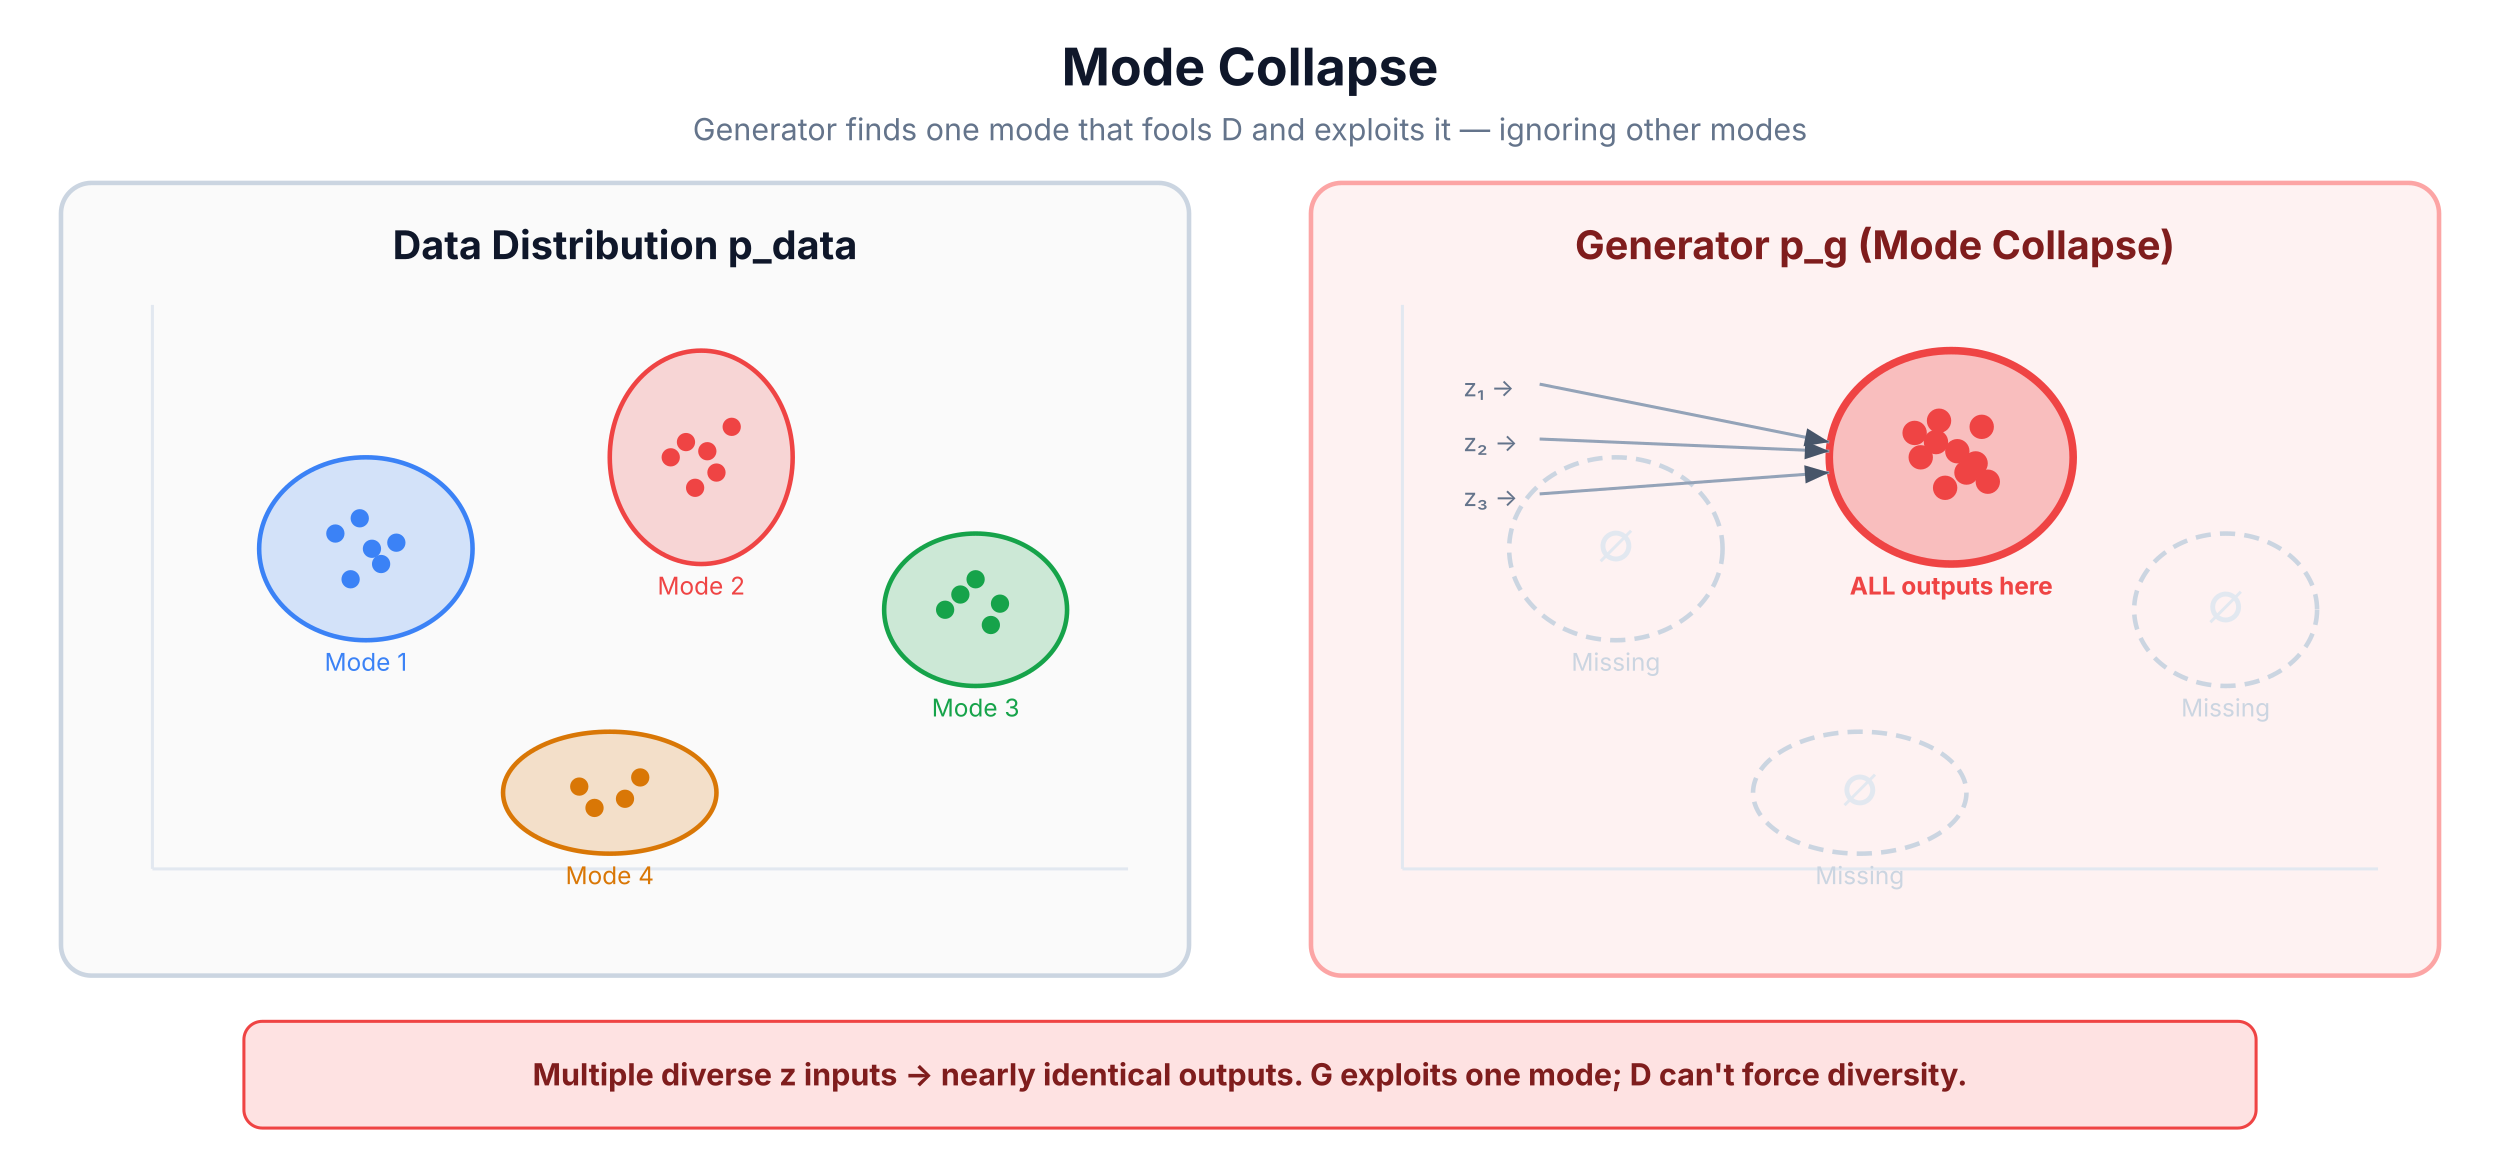
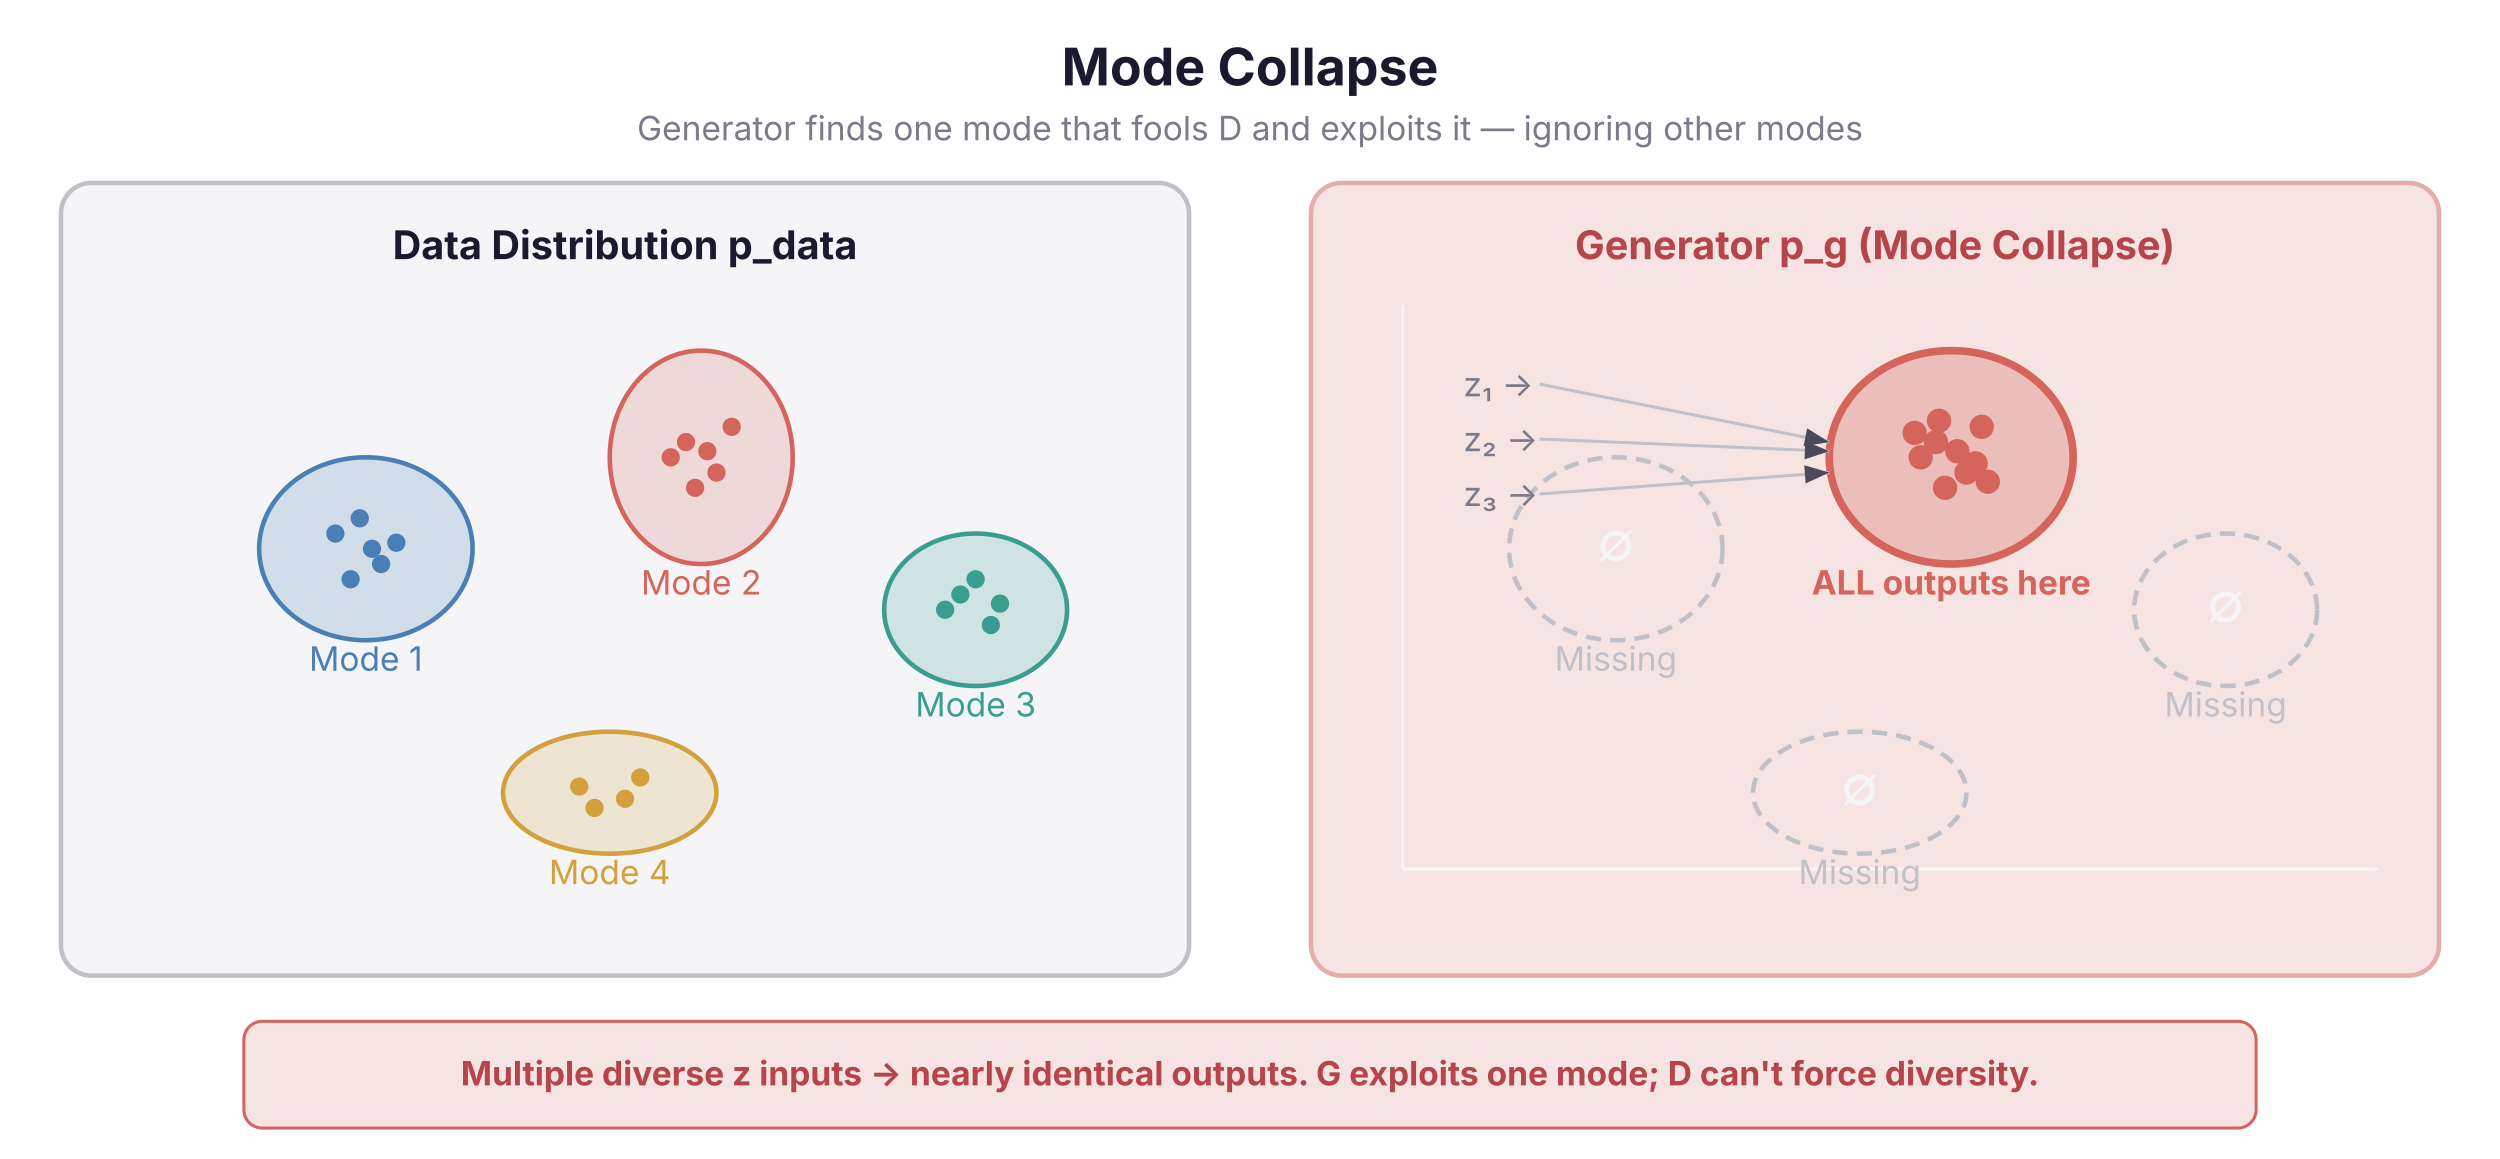
<svg xmlns="http://www.w3.org/2000/svg" viewBox="0 0 820 380" font-family="Inter, Helvetica, Arial, sans-serif">
  <defs>
    <marker id="a" markerWidth="8" markerHeight="6" refX="8" refY="3" orient="auto">
-       <path d="M0,0 L8,3 L0,6 Z" fill="#475569" />
+       <path d="M0,0 L8,3 L0,6 Z" fill="#4a4a5a" />
    </marker>
  </defs>
-   <text x="410" y="28" text-anchor="middle" font-size="17" font-weight="bold" fill="#0f172a">Mode Collapse</text>
-   <text x="410" y="46" text-anchor="middle" font-size="10" fill="#64748b">Generator finds one mode that fools D and exploits it — ignoring other modes</text>
-   <rect x="20" y="60" width="370" height="260" rx="10" fill="#fafafa" stroke="#cbd5e1" stroke-width="1.5" />
-   <text x="205" y="85" text-anchor="middle" font-size="13" font-weight="bold" fill="#0f172a">Data Distribution p_data</text>
-   <line x1="50" y1="285" x2="370" y2="285" stroke="#e2e8f0" stroke-width="1" />
-   <line x1="50" y1="285" x2="50" y2="100" stroke="#e2e8f0" stroke-width="1" />
-   <ellipse cx="120" cy="180" rx="35" ry="30" fill="#3b82f6" fill-opacity="0.2" stroke="#3b82f6" stroke-width="1.5" />
-   <circle cx="110" cy="175" r="3" fill="#3b82f6" />
-   <circle cx="125" cy="185" r="3" fill="#3b82f6" />
-   <circle cx="118" cy="170" r="3" fill="#3b82f6" />
-   <circle cx="130" cy="178" r="3" fill="#3b82f6" />
-   <circle cx="115" cy="190" r="3" fill="#3b82f6" />
-   <circle cx="122" cy="180" r="3" fill="#3b82f6" />
-   <text x="120" y="220" text-anchor="middle" font-size="8" fill="#3b82f6">Mode 1</text>
-   <ellipse cx="230" cy="150" rx="30" ry="35" fill="#ef4444" fill-opacity="0.2" stroke="#ef4444" stroke-width="1.5" />
-   <circle cx="225" cy="145" r="3" fill="#ef4444" />
-   <circle cx="235" cy="155" r="3" fill="#ef4444" />
-   <circle cx="228" cy="160" r="3" fill="#ef4444" />
-   <circle cx="240" cy="140" r="3" fill="#ef4444" />
-   <circle cx="220" cy="150" r="3" fill="#ef4444" />
-   <circle cx="232" cy="148" r="3" fill="#ef4444" />
-   <text x="230" y="195" text-anchor="middle" font-size="8" fill="#ef4444">Mode 2</text>
-   <ellipse cx="320" cy="200" rx="30" ry="25" fill="#16a34a" fill-opacity="0.2" stroke="#16a34a" stroke-width="1.5" />
-   <circle cx="315" cy="195" r="3" fill="#16a34a" />
-   <circle cx="325" cy="205" r="3" fill="#16a34a" />
-   <circle cx="320" cy="190" r="3" fill="#16a34a" />
-   <circle cx="310" cy="200" r="3" fill="#16a34a" />
-   <circle cx="328" cy="198" r="3" fill="#16a34a" />
-   <text x="320" y="235" text-anchor="middle" font-size="8" fill="#16a34a">Mode 3</text>
-   <ellipse cx="200" cy="260" rx="35" ry="20" fill="#d97706" fill-opacity="0.2" stroke="#d97706" stroke-width="1.5" />
-   <circle cx="190" cy="258" r="3" fill="#d97706" />
-   <circle cx="205" cy="262" r="3" fill="#d97706" />
-   <circle cx="210" cy="255" r="3" fill="#d97706" />
-   <circle cx="195" cy="265" r="3" fill="#d97706" />
-   <text x="200" y="290" text-anchor="middle" font-size="8" fill="#d97706">Mode 4</text>
-   <rect x="430" y="60" width="370" height="260" rx="10" fill="#fef2f2" stroke="#fca5a5" stroke-width="1.5" />
-   <text x="615" y="85" text-anchor="middle" font-size="13" font-weight="bold" fill="#7f1d1d">Generator p_g (Mode Collapse)</text>
-   <line x1="460" y1="285" x2="780" y2="285" stroke="#e2e8f0" stroke-width="1" />
-   <line x1="460" y1="285" x2="460" y2="100" stroke="#e2e8f0" stroke-width="1" />
-   <ellipse cx="530" cy="180" rx="35" ry="30" fill="none" stroke="#cbd5e1" stroke-width="1.5" stroke-dasharray="5,3" />
-   <text x="530" y="184" text-anchor="middle" font-size="18" fill="#e2e8f0">∅</text>
-   <text x="530" y="220" text-anchor="middle" font-size="8" fill="#cbd5e1">Missing</text>
-   <ellipse cx="730" cy="200" rx="30" ry="25" fill="none" stroke="#cbd5e1" stroke-width="1.5" stroke-dasharray="5,3" />
-   <text x="730" y="204" text-anchor="middle" font-size="18" fill="#e2e8f0">∅</text>
-   <text x="730" y="235" text-anchor="middle" font-size="8" fill="#cbd5e1">Missing</text>
-   <ellipse cx="610" cy="260" rx="35" ry="20" fill="none" stroke="#cbd5e1" stroke-width="1.5" stroke-dasharray="5,3" />
-   <text x="610" y="264" text-anchor="middle" font-size="18" fill="#e2e8f0">∅</text>
-   <text x="610" y="290" text-anchor="middle" font-size="8" fill="#cbd5e1">Missing</text>
-   <ellipse cx="640" cy="150" rx="40" ry="35" fill="#ef4444" fill-opacity="0.3" stroke="#ef4444" stroke-width="2.5" />
-   <circle cx="635" cy="145" r="4" fill="#ef4444" />
-   <circle cx="645" cy="155" r="4" fill="#ef4444" />
-   <circle cx="638" cy="160" r="4" fill="#ef4444" />
-   <circle cx="650" cy="140" r="4" fill="#ef4444" />
-   <circle cx="630" cy="150" r="4" fill="#ef4444" />
-   <circle cx="642" cy="148" r="4" fill="#ef4444" />
-   <circle cx="648" cy="152" r="4" fill="#ef4444" />
-   <circle cx="636" cy="138" r="4" fill="#ef4444" />
-   <circle cx="652" cy="158" r="4" fill="#ef4444" />
-   <circle cx="628" cy="142" r="4" fill="#ef4444" />
-   <text x="640" y="195" text-anchor="middle" font-size="8" font-weight="bold" fill="#ef4444">ALL outputs here</text>
-   <text x="480" y="130" font-size="8" fill="#64748b">z₁ →</text>
-   <text x="480" y="148" font-size="8" fill="#64748b">z₂ →</text>
-   <text x="480" y="166" font-size="8" fill="#64748b">z₃ →</text>
-   <line x1="505" y1="126" x2="600" y2="145" stroke="#94a3b8" stroke-width="1" marker-end="url(#a)" />
-   <line x1="505" y1="144" x2="600" y2="148" stroke="#94a3b8" stroke-width="1" marker-end="url(#a)" />
-   <line x1="505" y1="162" x2="600" y2="155" stroke="#94a3b8" stroke-width="1" marker-end="url(#a)" />
-   <rect x="80" y="335" width="660" height="35" rx="6" fill="#fee2e2" stroke="#ef4444" stroke-width="1" />
-   <text x="410" y="356" text-anchor="middle" font-size="10" font-weight="bold" fill="#7f1d1d">Multiple diverse z inputs → nearly identical outputs. G exploits one mode; D can't force diversity.</text>
+   <text x="410" y="28" text-anchor="middle" font-size="17" font-weight="bold" fill="#1a1a2e">Mode Collapse</text>
+   <text x="410" y="46" text-anchor="middle" font-size="11" fill="#7a7a8a">Generator finds one mode that fools D and exploits it — ignoring other modes</text>
+   <rect x="20" y="60" width="370" height="260" rx="10" fill="#f5f5f8" stroke="#c0c0c8" stroke-width="1.5" />
+   <text x="205" y="85" text-anchor="middle" font-size="13" font-weight="bold" fill="#1a1a2e">Data Distribution p_data</text>
+   <line x1="50" y1="285" x2="370" y2="285" stroke="#f5f5f8" stroke-width="1" />
+   <line x1="50" y1="285" x2="50" y2="100" stroke="#f5f5f8" stroke-width="1" />
+   <ellipse cx="120" cy="180" rx="35" ry="30" fill="#4a7fb5" fill-opacity="0.2" stroke="#4a7fb5" stroke-width="1.5" />
+   <circle cx="110" cy="175" r="3" fill="#4a7fb5" />
+   <circle cx="125" cy="185" r="3" fill="#4a7fb5" />
+   <circle cx="118" cy="170" r="3" fill="#4a7fb5" />
+   <circle cx="130" cy="178" r="3" fill="#4a7fb5" />
+   <circle cx="115" cy="190" r="3" fill="#4a7fb5" />
+   <circle cx="122" cy="180" r="3" fill="#4a7fb5" />
+   <text x="120" y="220" text-anchor="middle" font-size="11" fill="#4a7fb5">Mode 1</text>
+   <ellipse cx="230" cy="150" rx="30" ry="35" fill="#d4645c" fill-opacity="0.2" stroke="#d4645c" stroke-width="1.5" />
+   <circle cx="225" cy="145" r="3" fill="#d4645c" />
+   <circle cx="235" cy="155" r="3" fill="#d4645c" />
+   <circle cx="228" cy="160" r="3" fill="#d4645c" />
+   <circle cx="240" cy="140" r="3" fill="#d4645c" />
+   <circle cx="220" cy="150" r="3" fill="#d4645c" />
+   <circle cx="232" cy="148" r="3" fill="#d4645c" />
+   <text x="230" y="195" text-anchor="middle" font-size="11" fill="#d4645c">Mode 2</text>
+   <ellipse cx="320" cy="200" rx="30" ry="25" fill="#3a9e8f" fill-opacity="0.2" stroke="#3a9e8f" stroke-width="1.5" />
+   <circle cx="315" cy="195" r="3" fill="#3a9e8f" />
+   <circle cx="325" cy="205" r="3" fill="#3a9e8f" />
+   <circle cx="320" cy="190" r="3" fill="#3a9e8f" />
+   <circle cx="310" cy="200" r="3" fill="#3a9e8f" />
+   <circle cx="328" cy="198" r="3" fill="#3a9e8f" />
+   <text x="320" y="235" text-anchor="middle" font-size="11" fill="#3a9e8f">Mode 3</text>
+   <ellipse cx="200" cy="260" rx="35" ry="20" fill="#d4a03c" fill-opacity="0.2" stroke="#d4a03c" stroke-width="1.5" />
+   <circle cx="190" cy="258" r="3" fill="#d4a03c" />
+   <circle cx="205" cy="262" r="3" fill="#d4a03c" />
+   <circle cx="210" cy="255" r="3" fill="#d4a03c" />
+   <circle cx="195" cy="265" r="3" fill="#d4a03c" />
+   <text x="200" y="290" text-anchor="middle" font-size="11" fill="#d4a03c">Mode 4</text>
+   <rect x="430" y="60" width="370" height="260" rx="10" fill="#f6e4e3" stroke="#e4ada9" stroke-width="1.5" />
+   <text x="615" y="85" text-anchor="middle" font-size="13" font-weight="bold" fill="#b5454a">Generator p_g (Mode Collapse)</text>
+   <line x1="460" y1="285" x2="780" y2="285" stroke="#f5f5f8" stroke-width="1" />
+   <line x1="460" y1="285" x2="460" y2="100" stroke="#f5f5f8" stroke-width="1" />
+   <ellipse cx="530" cy="180" rx="35" ry="30" fill="none" stroke="#c0c0c8" stroke-width="1.5" stroke-dasharray="5,3" />
+   <text x="530" y="184" text-anchor="middle" font-size="18" fill="#f5f5f8">∅</text>
+   <text x="530" y="220" text-anchor="middle" font-size="11" fill="#c0c0c8">Missing</text>
+   <ellipse cx="730" cy="200" rx="30" ry="25" fill="none" stroke="#c0c0c8" stroke-width="1.5" stroke-dasharray="5,3" />
+   <text x="730" y="204" text-anchor="middle" font-size="18" fill="#f5f5f8">∅</text>
+   <text x="730" y="235" text-anchor="middle" font-size="11" fill="#c0c0c8">Missing</text>
+   <ellipse cx="610" cy="260" rx="35" ry="20" fill="none" stroke="#c0c0c8" stroke-width="1.5" stroke-dasharray="5,3" />
+   <text x="610" y="264" text-anchor="middle" font-size="18" fill="#f5f5f8">∅</text>
+   <text x="610" y="290" text-anchor="middle" font-size="11" fill="#c0c0c8">Missing</text>
+   <ellipse cx="640" cy="150" rx="40" ry="35" fill="#d4645c" fill-opacity="0.3" stroke="#d4645c" stroke-width="2.5" />
+   <circle cx="635" cy="145" r="4" fill="#d4645c" />
+   <circle cx="645" cy="155" r="4" fill="#d4645c" />
+   <circle cx="638" cy="160" r="4" fill="#d4645c" />
+   <circle cx="650" cy="140" r="4" fill="#d4645c" />
+   <circle cx="630" cy="150" r="4" fill="#d4645c" />
+   <circle cx="642" cy="148" r="4" fill="#d4645c" />
+   <circle cx="648" cy="152" r="4" fill="#d4645c" />
+   <circle cx="636" cy="138" r="4" fill="#d4645c" />
+   <circle cx="652" cy="158" r="4" fill="#d4645c" />
+   <circle cx="628" cy="142" r="4" fill="#d4645c" />
+   <text x="640" y="195" text-anchor="middle" font-size="11" font-weight="bold" fill="#d4645c">ALL outputs here</text>
+   <text x="480" y="130" font-size="11" fill="#7a7a8a">z₁ →</text>
+   <text x="480" y="148" font-size="11" fill="#7a7a8a">z₂ →</text>
+   <text x="480" y="166" font-size="11" fill="#7a7a8a">z₃ →</text>
+   <line x1="505" y1="126" x2="600" y2="145" stroke="#c0c0c8" stroke-width="1" marker-end="url(#a)" />
+   <line x1="505" y1="144" x2="600" y2="148" stroke="#c0c0c8" stroke-width="1" marker-end="url(#a)" />
+   <line x1="505" y1="162" x2="600" y2="155" stroke="#c0c0c8" stroke-width="1" marker-end="url(#a)" />
+   <rect x="80" y="335" width="660" height="35" rx="6" fill="#f6e4e3" stroke="#d4645c" stroke-width="1" />
+   <text x="410" y="356" text-anchor="middle" font-size="11" font-weight="bold" fill="#b5454a">Multiple diverse z inputs → nearly identical outputs. G exploits one mode; D can't force diversity.</text>
</svg>
